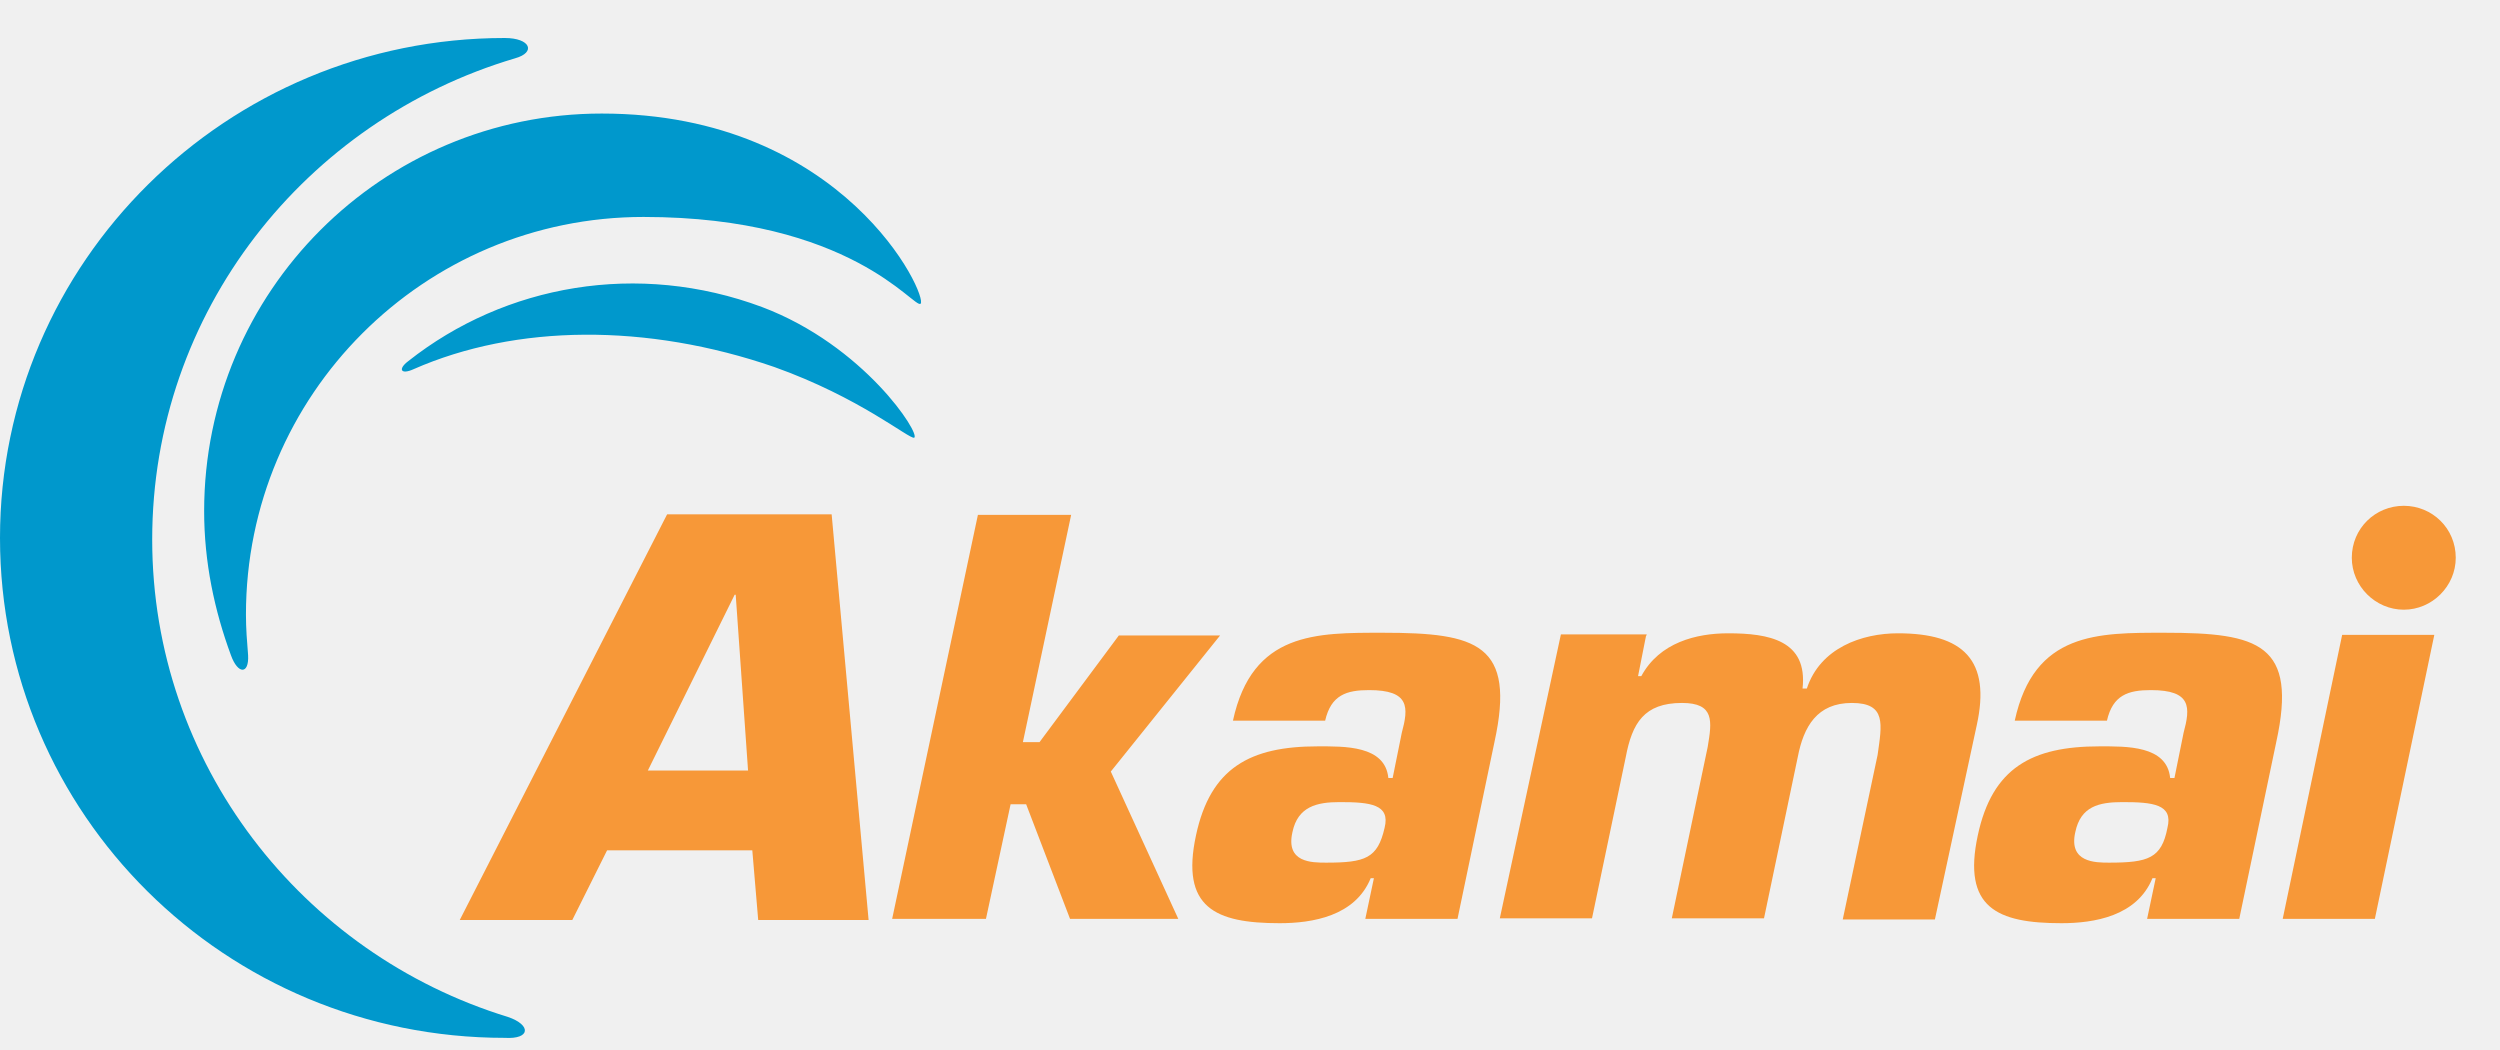
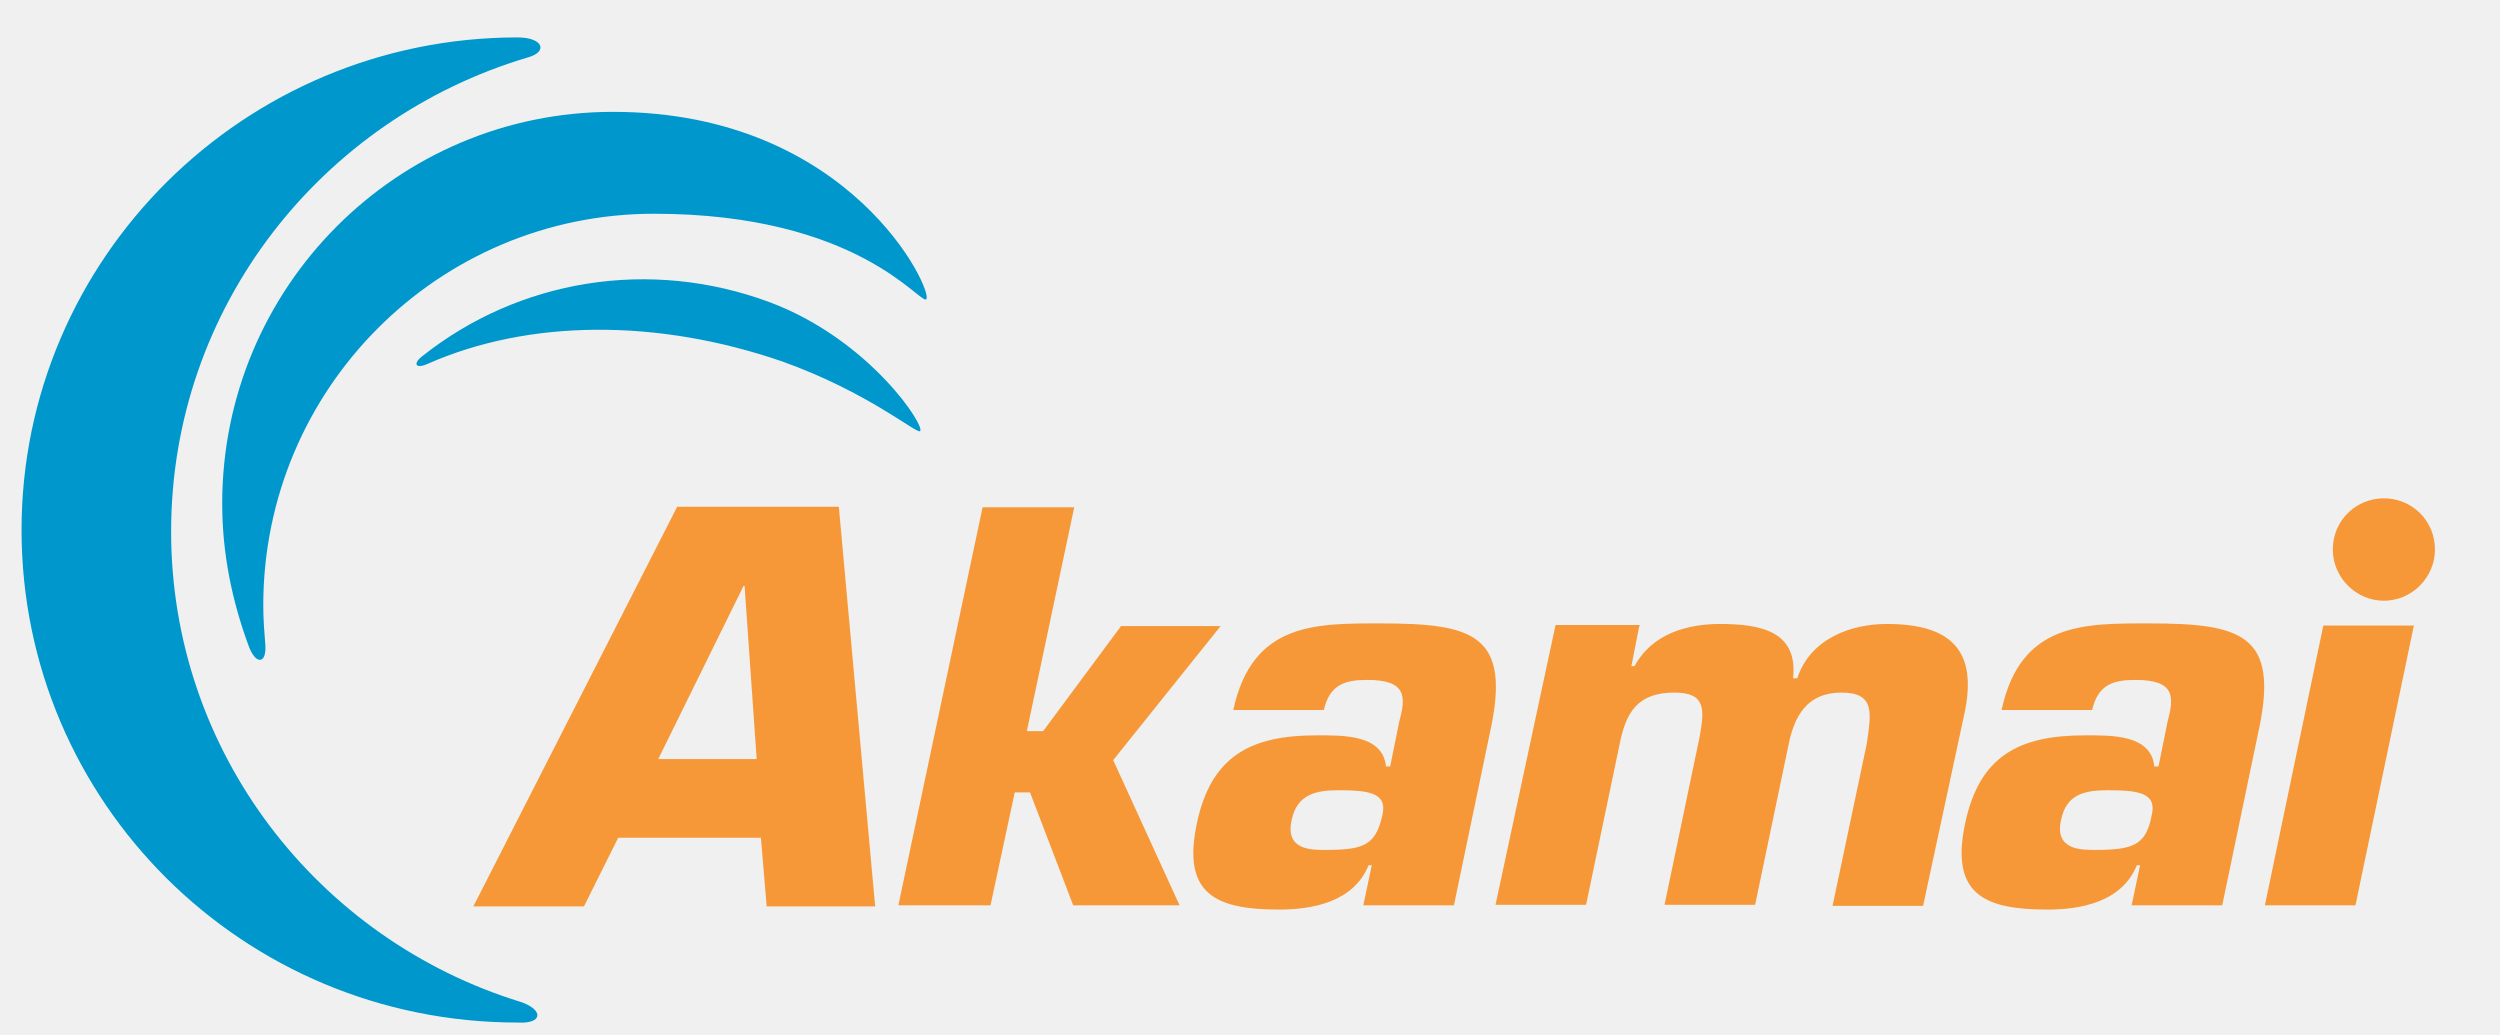
- <svg xmlns="http://www.w3.org/2000/svg" width="50" height="21" viewBox="0 0 50 21" fill="none">
-   <path d="M14.961 15.41H12.957L14.693 11.895H14.714L14.961 15.41ZM15.046 17.006L15.164 18.4H17.372L16.633 10.287H13.342L9.195 18.4H11.446L12.142 17.006H15.046ZM20.458 14.842H20.791L22.377 12.709H24.402L22.216 15.431L23.566 18.378H21.401L20.523 16.085H20.212L19.719 18.378H17.843L19.558 10.298H21.423L20.458 14.842ZM26.792 16.042C27.403 16.042 27.81 16.085 27.692 16.556C27.553 17.167 27.306 17.253 26.524 17.253C26.235 17.253 25.71 17.253 25.849 16.642C25.956 16.128 26.342 16.042 26.792 16.042ZM27.306 18.378H29.15L29.889 14.842C30.318 12.88 29.546 12.655 27.66 12.655C26.331 12.655 25.045 12.634 24.659 14.413H26.503C26.621 13.899 26.931 13.802 27.381 13.802C28.196 13.802 28.174 14.145 28.035 14.659L27.853 15.56H27.767C27.703 14.906 26.889 14.927 26.353 14.927C25.002 14.927 24.209 15.356 23.92 16.706C23.609 18.153 24.306 18.464 25.592 18.464C26.245 18.464 27.103 18.325 27.414 17.564H27.478L27.306 18.378ZM32.922 12.709L32.761 13.523H32.826C33.19 12.848 33.929 12.666 34.562 12.666C35.376 12.666 36.158 12.805 36.051 13.77H36.137C36.405 12.955 37.241 12.666 37.959 12.666C39.266 12.666 39.824 13.202 39.534 14.509L38.698 18.389H36.855L37.552 15.099C37.637 14.488 37.734 14.059 37.037 14.059C36.341 14.059 36.073 14.531 35.955 15.142L35.28 18.367H33.436L34.154 14.938C34.24 14.424 34.294 14.059 33.64 14.059C32.879 14.059 32.643 14.466 32.515 15.142L31.84 18.367H29.996L31.218 12.688H32.933V12.709H32.922ZM42.449 16.042C43.06 16.042 43.467 16.085 43.349 16.556C43.232 17.167 42.964 17.253 42.181 17.253C41.913 17.253 41.367 17.253 41.506 16.642C41.613 16.128 41.978 16.042 42.449 16.042ZM42.942 18.378H44.785L45.525 14.842C45.954 12.88 45.182 12.655 43.296 12.655C41.967 12.655 40.681 12.634 40.295 14.413H42.139C42.256 13.899 42.567 13.802 43.017 13.802C43.832 13.802 43.81 14.145 43.671 14.659L43.489 15.56H43.403C43.339 14.906 42.524 14.927 41.988 14.927C40.638 14.927 39.845 15.356 39.556 16.706C39.245 18.153 39.941 18.464 41.228 18.464C41.881 18.464 42.739 18.325 43.049 17.564H43.114L42.942 18.378ZM47.497 18.378H45.654L46.843 12.698H48.686L47.497 18.378ZM49.115 11.155C49.115 11.723 48.644 12.194 48.076 12.194C47.508 12.194 47.036 11.723 47.036 11.155C47.036 10.566 47.508 10.116 48.076 10.116C48.644 10.116 49.115 10.566 49.115 11.155Z" fill="#F79838" />
-   <path d="M10.159 20.339C6.034 19.075 3.044 15.27 3.044 10.791C3.044 6.236 6.109 2.41 10.299 1.167C10.727 1.049 10.61 0.76 10.095 0.76C4.533 0.76 0 5.239 0 10.758C0 16.278 4.501 20.757 10.095 20.757C10.61 20.789 10.631 20.5 10.159 20.339ZM4.962 13.105C4.94 12.838 4.919 12.57 4.919 12.291C4.919 7.897 8.477 4.339 12.871 4.339C17.018 4.339 18.283 6.182 18.411 6.075C18.572 5.936 16.9 2.271 12.035 2.271C7.641 2.271 4.083 5.829 4.083 10.223C4.083 11.241 4.287 12.205 4.619 13.105C4.758 13.491 4.983 13.491 4.962 13.105ZM8.273 7.383C10.32 6.483 12.935 6.461 15.486 7.34C17.2 7.951 18.186 8.787 18.283 8.754C18.422 8.69 17.286 6.911 15.239 6.14C12.764 5.218 10.106 5.689 8.166 7.222C7.952 7.383 8.016 7.501 8.273 7.383Z" fill="#0098CC" />
+ <svg xmlns="http://www.w3.org/2000/svg" width="58" height="24" viewBox="0 0 58 24" fill="none">
+   <g clip-path="url(#clip0_2_5)">
+     <path d="M17.555 17.611H15.271L17.25 13.594H17.274L17.555 17.611ZM17.653 19.436L17.787 21.028H20.304L19.461 11.757H15.71L10.982 21.028H13.548L14.342 19.436H17.653ZM23.823 16.962H24.201L26.009 14.524H28.319L25.826 17.635L27.366 21.003H24.898L23.896 18.383H23.542L22.98 21.003H20.842L22.796 11.769H24.922L23.823 16.962ZM31.043 18.334C31.739 18.334 32.203 18.383 32.069 18.922C31.91 19.619 31.629 19.718 30.738 19.718C30.408 19.718 29.809 19.718 29.968 19.019C30.09 18.431 30.53 18.334 31.043 18.334ZM31.629 21.003H33.731L34.574 16.962C35.062 14.72 34.183 14.463 32.032 14.463C30.518 14.463 29.052 14.439 28.612 16.472H30.713C30.848 15.884 31.202 15.774 31.715 15.774C32.643 15.774 32.619 16.166 32.46 16.754L32.252 17.782H32.155C32.081 17.035 31.153 17.06 30.542 17.06C29.003 17.06 28.099 17.55 27.769 19.093C27.414 20.746 28.209 21.102 29.675 21.102C30.42 21.102 31.397 20.942 31.752 20.073H31.825L31.629 21.003ZM38.031 14.524L37.848 15.455H37.921C38.337 14.684 39.179 14.476 39.9 14.476C40.829 14.476 41.721 14.635 41.599 15.737H41.696C42.002 14.806 42.955 14.476 43.773 14.476C45.264 14.476 45.899 15.088 45.569 16.582L44.616 21.016H42.515L43.309 17.256C43.407 16.558 43.517 16.068 42.722 16.068C41.928 16.068 41.623 16.607 41.489 17.305L40.719 20.991H38.617L39.436 17.072C39.534 16.484 39.595 16.068 38.85 16.068C37.982 16.068 37.714 16.533 37.567 17.305L36.797 20.991H34.696L36.089 14.5H38.043V14.524H38.031ZM48.892 18.334C49.589 18.334 50.053 18.383 49.918 18.922C49.784 19.619 49.479 19.718 48.587 19.718C48.281 19.718 47.658 19.718 47.817 19.019C47.939 18.431 48.355 18.334 48.892 18.334ZM49.454 21.003H51.556L52.398 16.962C52.887 14.72 52.008 14.463 49.857 14.463C48.342 14.463 46.876 14.439 46.437 16.472H48.538C48.672 15.884 49.027 15.774 49.54 15.774C50.468 15.774 50.444 16.166 50.285 16.754L50.077 17.782H49.98C49.906 17.035 48.978 17.06 48.367 17.06C46.827 17.06 45.923 17.55 45.593 19.093C45.239 20.746 46.033 21.102 47.499 21.102C48.245 21.102 49.222 20.942 49.576 20.073H49.65L49.454 21.003ZM54.647 21.003H52.545L53.901 14.512H56.002L54.647 21.003ZM56.491 12.749C56.491 13.398 55.954 13.937 55.306 13.937C54.659 13.937 54.121 13.398 54.121 12.749C54.121 12.075 54.659 11.561 55.306 11.561C55.954 11.561 56.491 12.075 56.491 12.749Z" fill="#F79838" />
+     <path d="M12.082 23.245C7.378 21.8 3.97 17.452 3.97 12.332C3.97 7.127 7.464 2.754 12.241 1.334C12.729 1.199 12.595 0.868 12.008 0.868C5.668 0.868 0.5 5.988 0.5 12.295C0.5 18.603 5.631 23.723 12.008 23.723C12.595 23.759 12.62 23.429 12.082 23.245ZM6.157 14.978C6.132 14.671 6.108 14.365 6.108 14.047C6.108 9.025 10.164 4.959 15.173 4.959C19.901 4.959 21.342 7.066 21.489 6.943C21.672 6.784 19.767 2.595 14.22 2.595C9.211 2.595 5.155 6.662 5.155 11.683C5.155 12.847 5.387 13.949 5.766 14.978C5.924 15.419 6.181 15.419 6.157 14.978ZM9.932 8.437C12.265 7.409 15.246 7.384 18.154 8.388C20.108 9.087 21.233 10.042 21.342 10.005C21.501 9.932 20.206 7.899 17.873 7.017C15.051 5.963 12.021 6.502 9.809 8.254C9.565 8.437 9.638 8.572 9.932 8.437Z" fill="#0098CC" />
+   </g>
+   <defs>
+     <clipPath id="clip0_2_5">
+       <rect width="57" height="24" fill="white" transform="translate(0.5)" />
+     </clipPath>
+   </defs>
</svg>
